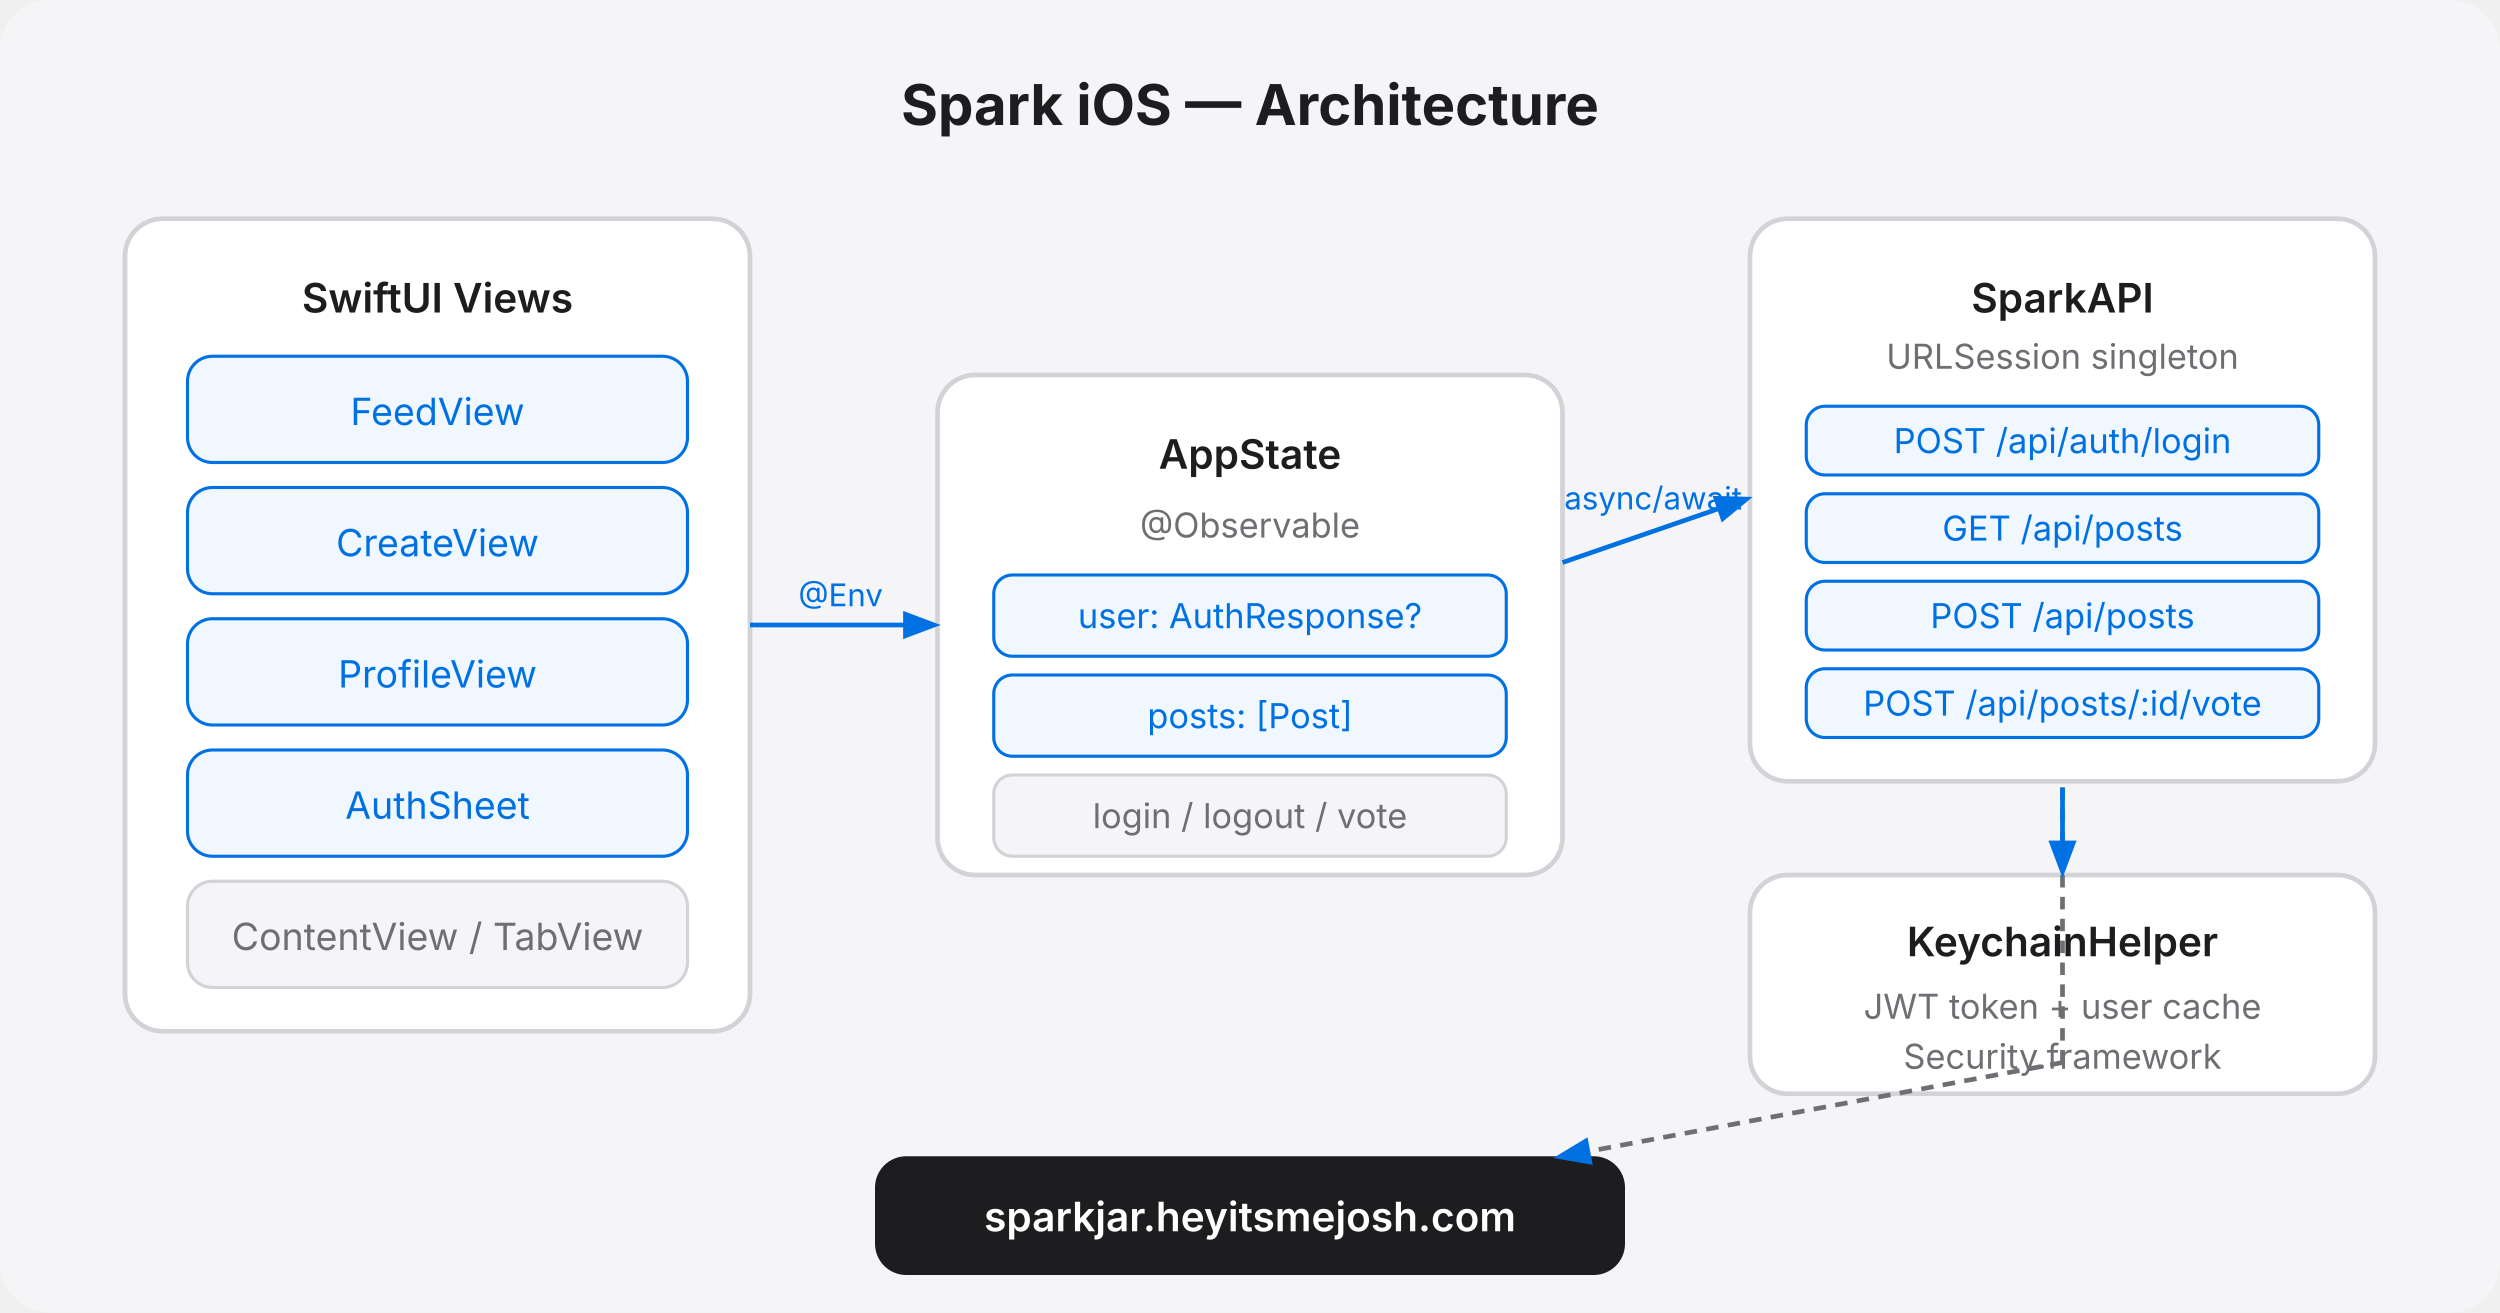
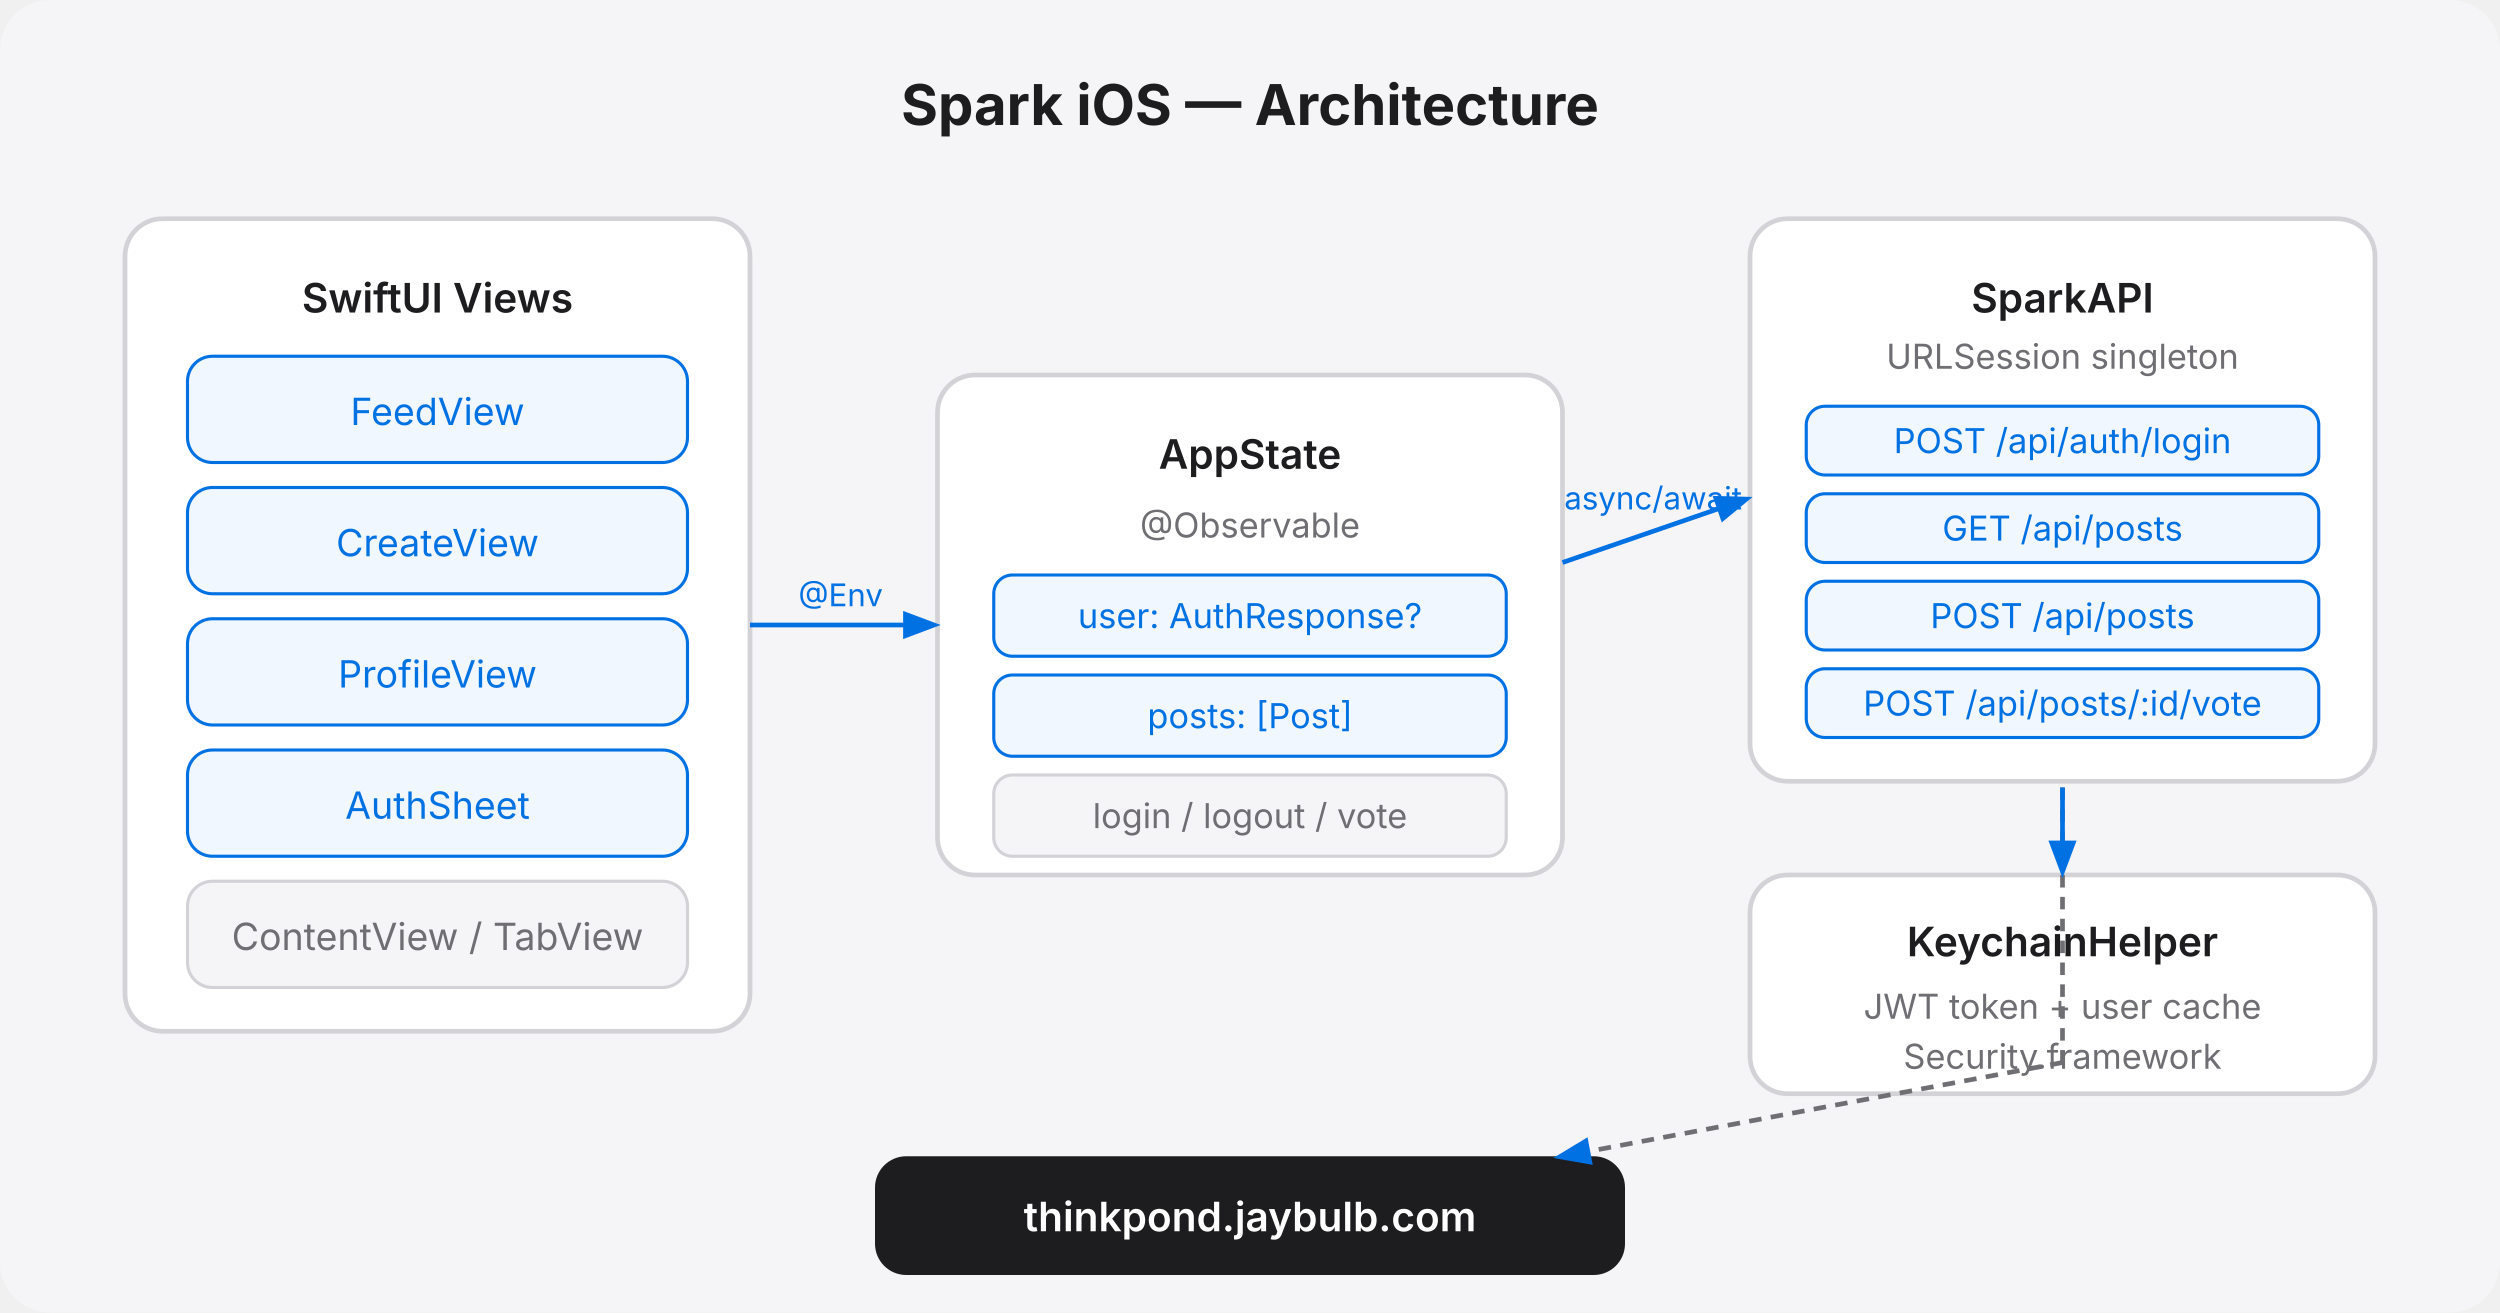
<svg xmlns="http://www.w3.org/2000/svg" width="800" height="420" font-family="-apple-system, BlinkMacSystemFont, sans-serif" viewBox="0 0 800 420">
  <rect width="800" height="420" fill="#f5f5f7" rx="16" />
  <text x="400" y="40" fill="#1d1d1f" font-size="18" font-weight="700" text-anchor="middle">Spark iOS — Architecture</text>
  <rect width="200" height="260" x="40" y="70" fill="#fff" stroke="#d2d2d7" stroke-width="1.5" rx="12" />
  <text x="140" y="100" fill="#1d1d1f" font-size="13" font-weight="600" text-anchor="middle">SwiftUI Views</text>
  <rect width="160" height="34" x="60" y="114" fill="#f0f7ff" stroke="#0071e3" rx="8" />
  <text x="140" y="136" fill="#0071e3" font-size="12" text-anchor="middle">FeedView</text>
  <rect width="160" height="34" x="60" y="156" fill="#f0f7ff" stroke="#0071e3" rx="8" />
  <text x="140" y="178" fill="#0071e3" font-size="12" text-anchor="middle">CreateView</text>
  <rect width="160" height="34" x="60" y="198" fill="#f0f7ff" stroke="#0071e3" rx="8" />
  <text x="140" y="220" fill="#0071e3" font-size="12" text-anchor="middle">ProfileView</text>
  <rect width="160" height="34" x="60" y="240" fill="#f0f7ff" stroke="#0071e3" rx="8" />
  <text x="140" y="262" fill="#0071e3" font-size="12" text-anchor="middle">AuthSheet</text>
  <rect width="160" height="34" x="60" y="282" fill="#f5f5f7" stroke="#d2d2d7" rx="8" />
  <text x="140" y="304" fill="#6e6e73" font-size="12" text-anchor="middle">ContentView / TabView</text>
  <rect width="200" height="160" x="300" y="120" fill="#fff" stroke="#d2d2d7" stroke-width="1.5" rx="12" />
  <text x="400" y="150" fill="#1d1d1f" font-size="13" font-weight="600" text-anchor="middle">AppState</text>
  <text x="400" y="172" fill="#6e6e73" font-size="11" text-anchor="middle">@Observable</text>
  <rect width="164" height="26" x="318" y="184" fill="#f0f7ff" stroke="#0071e3" rx="6" />
  <text x="400" y="201" fill="#0071e3" font-size="11" text-anchor="middle">user: AuthResponse?</text>
  <rect width="164" height="26" x="318" y="216" fill="#f0f7ff" stroke="#0071e3" rx="6" />
  <text x="400" y="233" fill="#0071e3" font-size="11" text-anchor="middle">posts: [Post]</text>
  <rect width="164" height="26" x="318" y="248" fill="#f5f5f7" stroke="#d2d2d7" rx="6" />
  <text x="400" y="265" fill="#6e6e73" font-size="11" text-anchor="middle">login / logout / vote</text>
  <rect width="200" height="180" x="560" y="70" fill="#fff" stroke="#d2d2d7" stroke-width="1.5" rx="12" />
  <text x="660" y="100" fill="#1d1d1f" font-size="13" font-weight="600" text-anchor="middle">SparkAPI</text>
  <text x="660" y="118" fill="#6e6e73" font-size="11" text-anchor="middle">URLSession singleton</text>
  <rect width="164" height="22" x="578" y="130" fill="#f0f7ff" stroke="#0071e3" rx="6" />
  <text x="660" y="145" fill="#0071e3" font-size="11" text-anchor="middle">POST /api/auth/login</text>
  <rect width="164" height="22" x="578" y="158" fill="#f0f7ff" stroke="#0071e3" rx="6" />
  <text x="660" y="173" fill="#0071e3" font-size="11" text-anchor="middle">GET /api/posts</text>
  <rect width="164" height="22" x="578" y="186" fill="#f0f7ff" stroke="#0071e3" rx="6" />
  <text x="660" y="201" fill="#0071e3" font-size="11" text-anchor="middle">POST /api/posts</text>
  <rect width="164" height="22" x="578" y="214" fill="#f0f7ff" stroke="#0071e3" rx="6" />
  <text x="660" y="229" fill="#0071e3" font-size="11" text-anchor="middle">POST /api/posts/:id/vote</text>
  <rect width="200" height="70" x="560" y="280" fill="#fff" stroke="#d2d2d7" stroke-width="1.5" rx="12" />
  <text x="660" y="306" fill="#1d1d1f" font-size="13" font-weight="600" text-anchor="middle">KeychainHelper</text>
  <text x="660" y="326" fill="#6e6e73" font-size="11" text-anchor="middle">JWT token + user cache</text>
  <text x="660" y="342" fill="#6e6e73" font-size="11" text-anchor="middle">Security.framework</text>
  <rect width="240" height="38" x="280" y="370" fill="#1d1d1f" rx="10" />
-   <text x="400" y="394" fill="#fff" font-size="13" font-weight="600" text-anchor="middle">sparkjar.heyitsmejosh.com</text>
+   <text x="400" y="394" fill="#fff" font-size="13" font-weight="600" text-anchor="middle">thinkpond.jaybulb.com</text>
  <path stroke="#0071e3" stroke-width="1.5" marker-end="url(#a)" d="M240 200h58" />
  <text x="269" y="194" fill="#0071e3" font-size="10" text-anchor="middle">@Env</text>
  <path stroke="#0071e3" stroke-width="1.5" marker-end="url(#a)" d="m500 180 58-20" />
  <text x="529" y="163" fill="#0071e3" font-size="10" text-anchor="middle">async/await</text>
  <path stroke="#6e6e73" stroke-dasharray="4 3" stroke-width="1.5" d="M660 252v88" />
  <path stroke="#6e6e73" stroke-dasharray="4 3" stroke-width="1.5" marker-end="url(#a)" d="m660 340-160 30" />
  <path stroke="#0071e3" stroke-width="1.5" marker-end="url(#a)" d="M660 252v26" />
  <defs>
    <marker id="a" markerHeight="8" markerWidth="8" orient="auto" refX="6" refY="3">
      <path fill="#0071e3" d="M0 0v6l8-3z" />
    </marker>
  </defs>
</svg>
